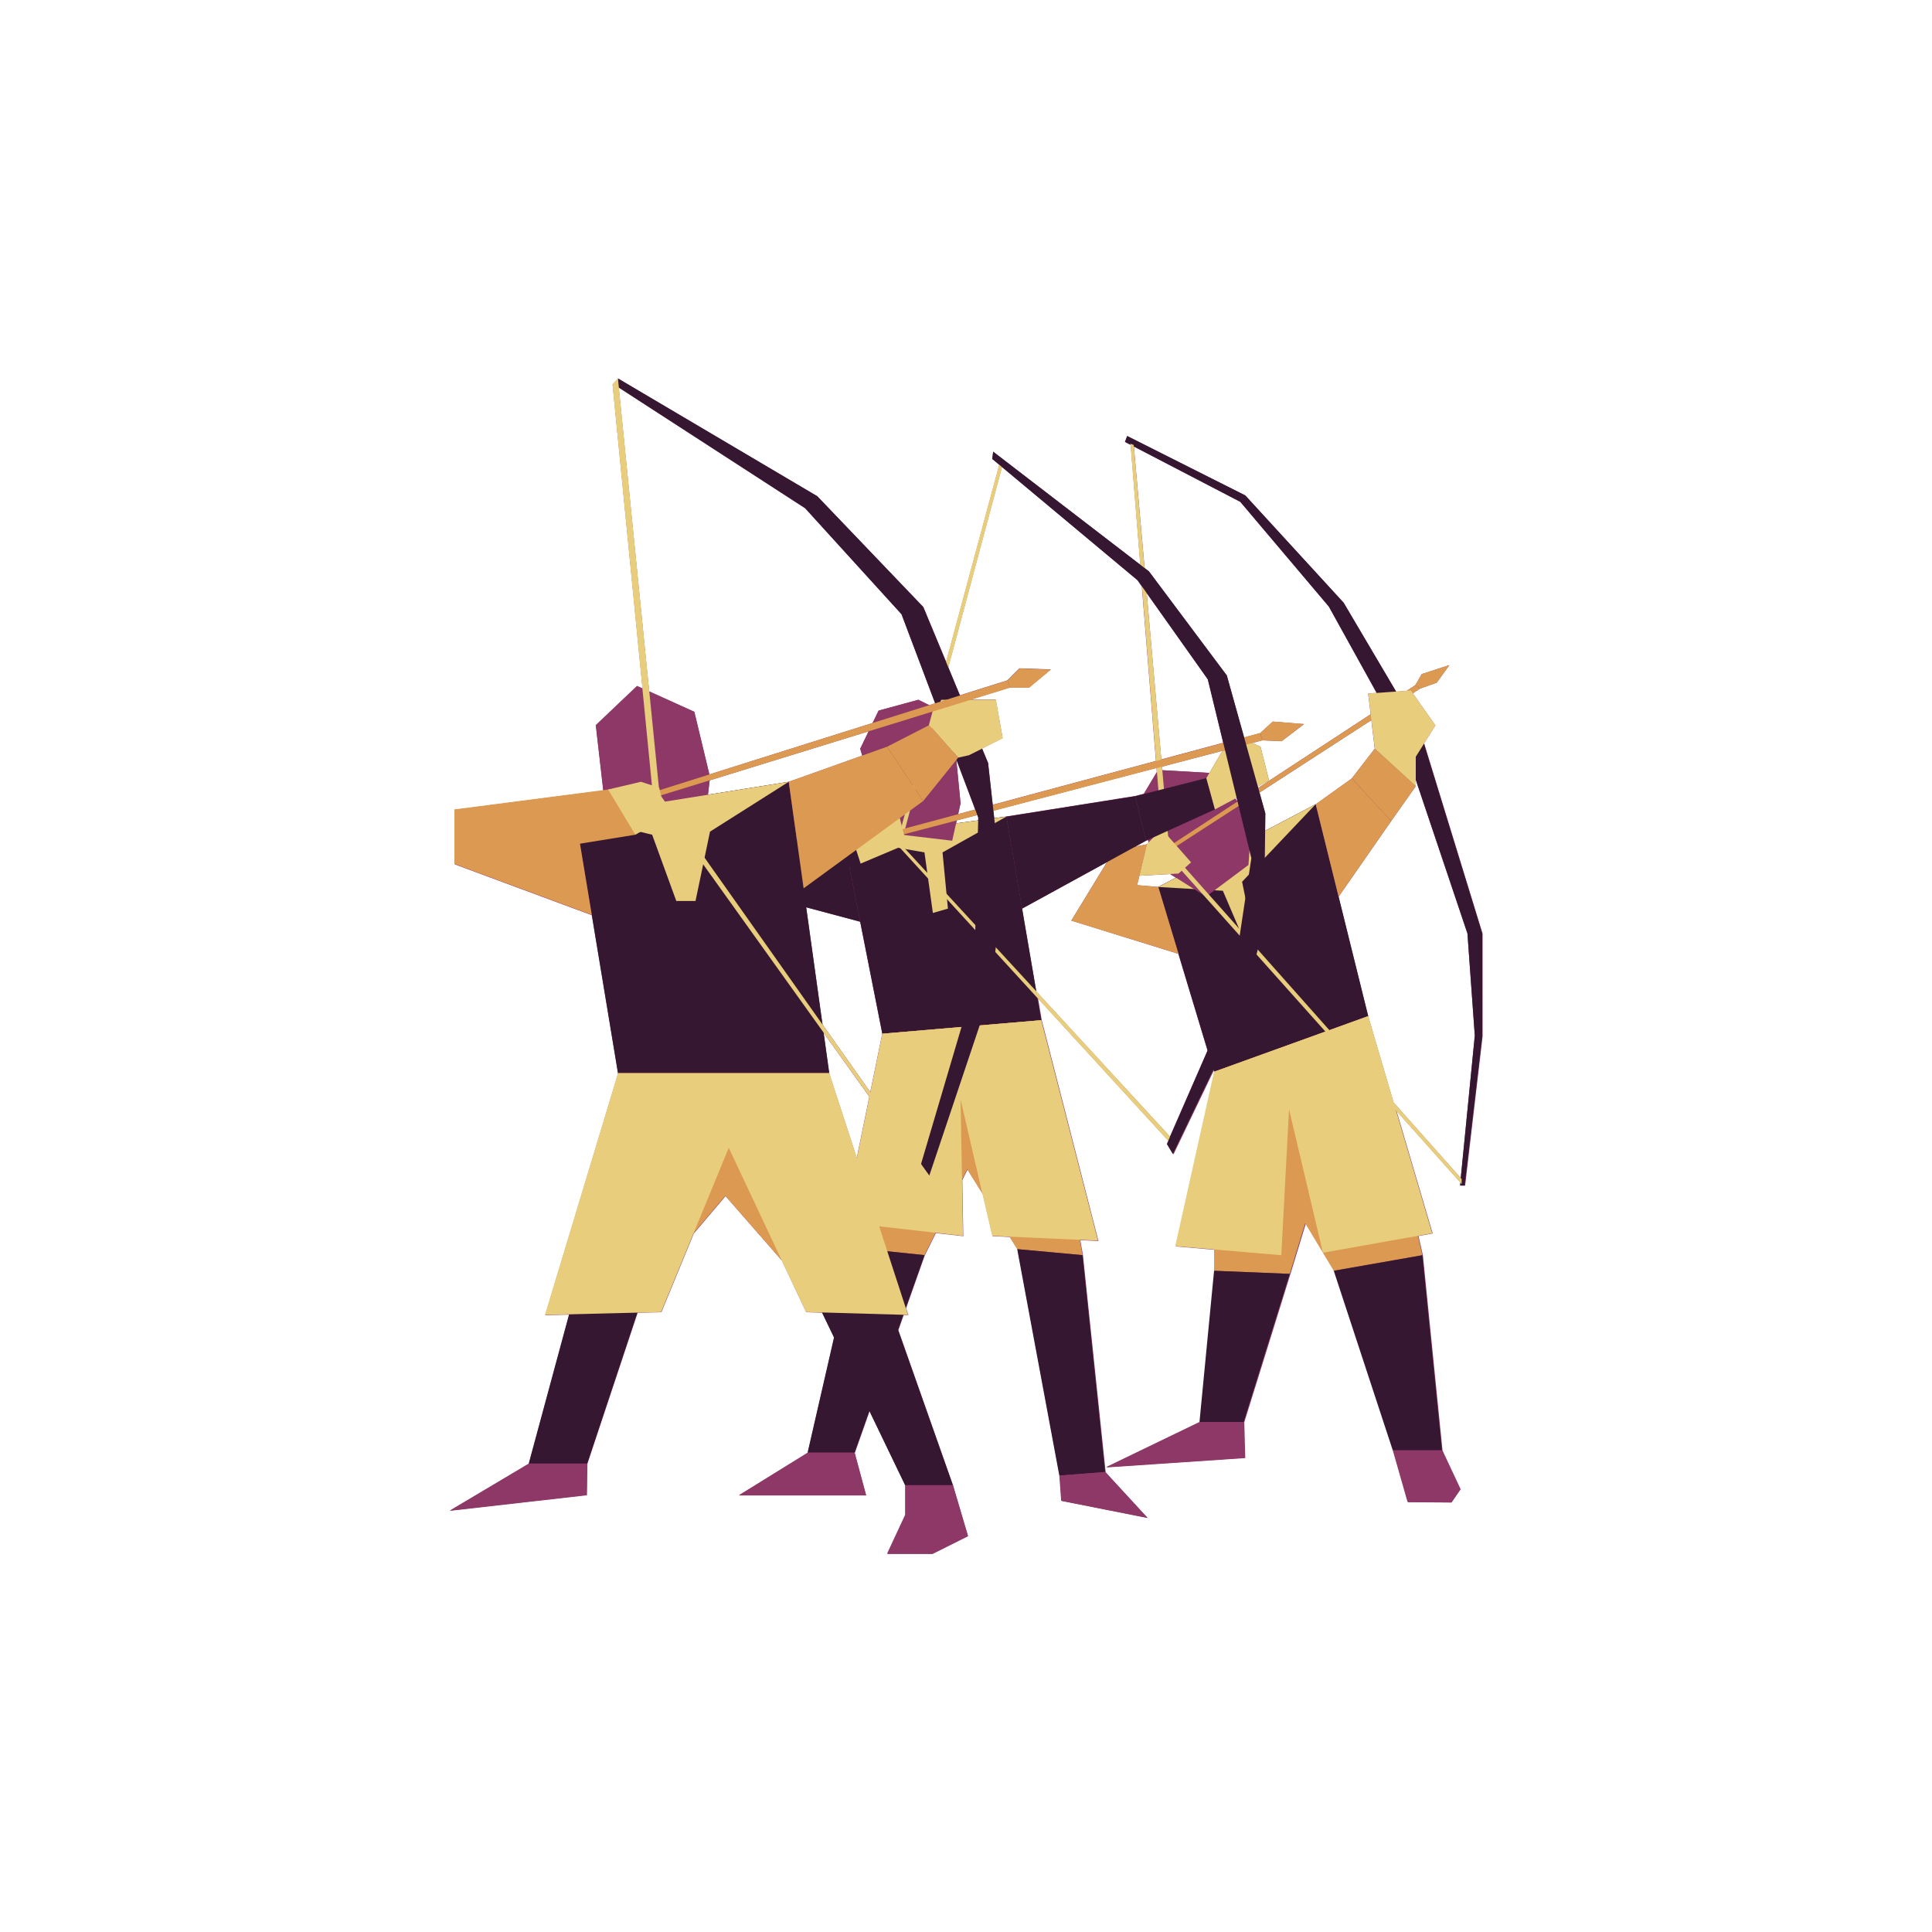
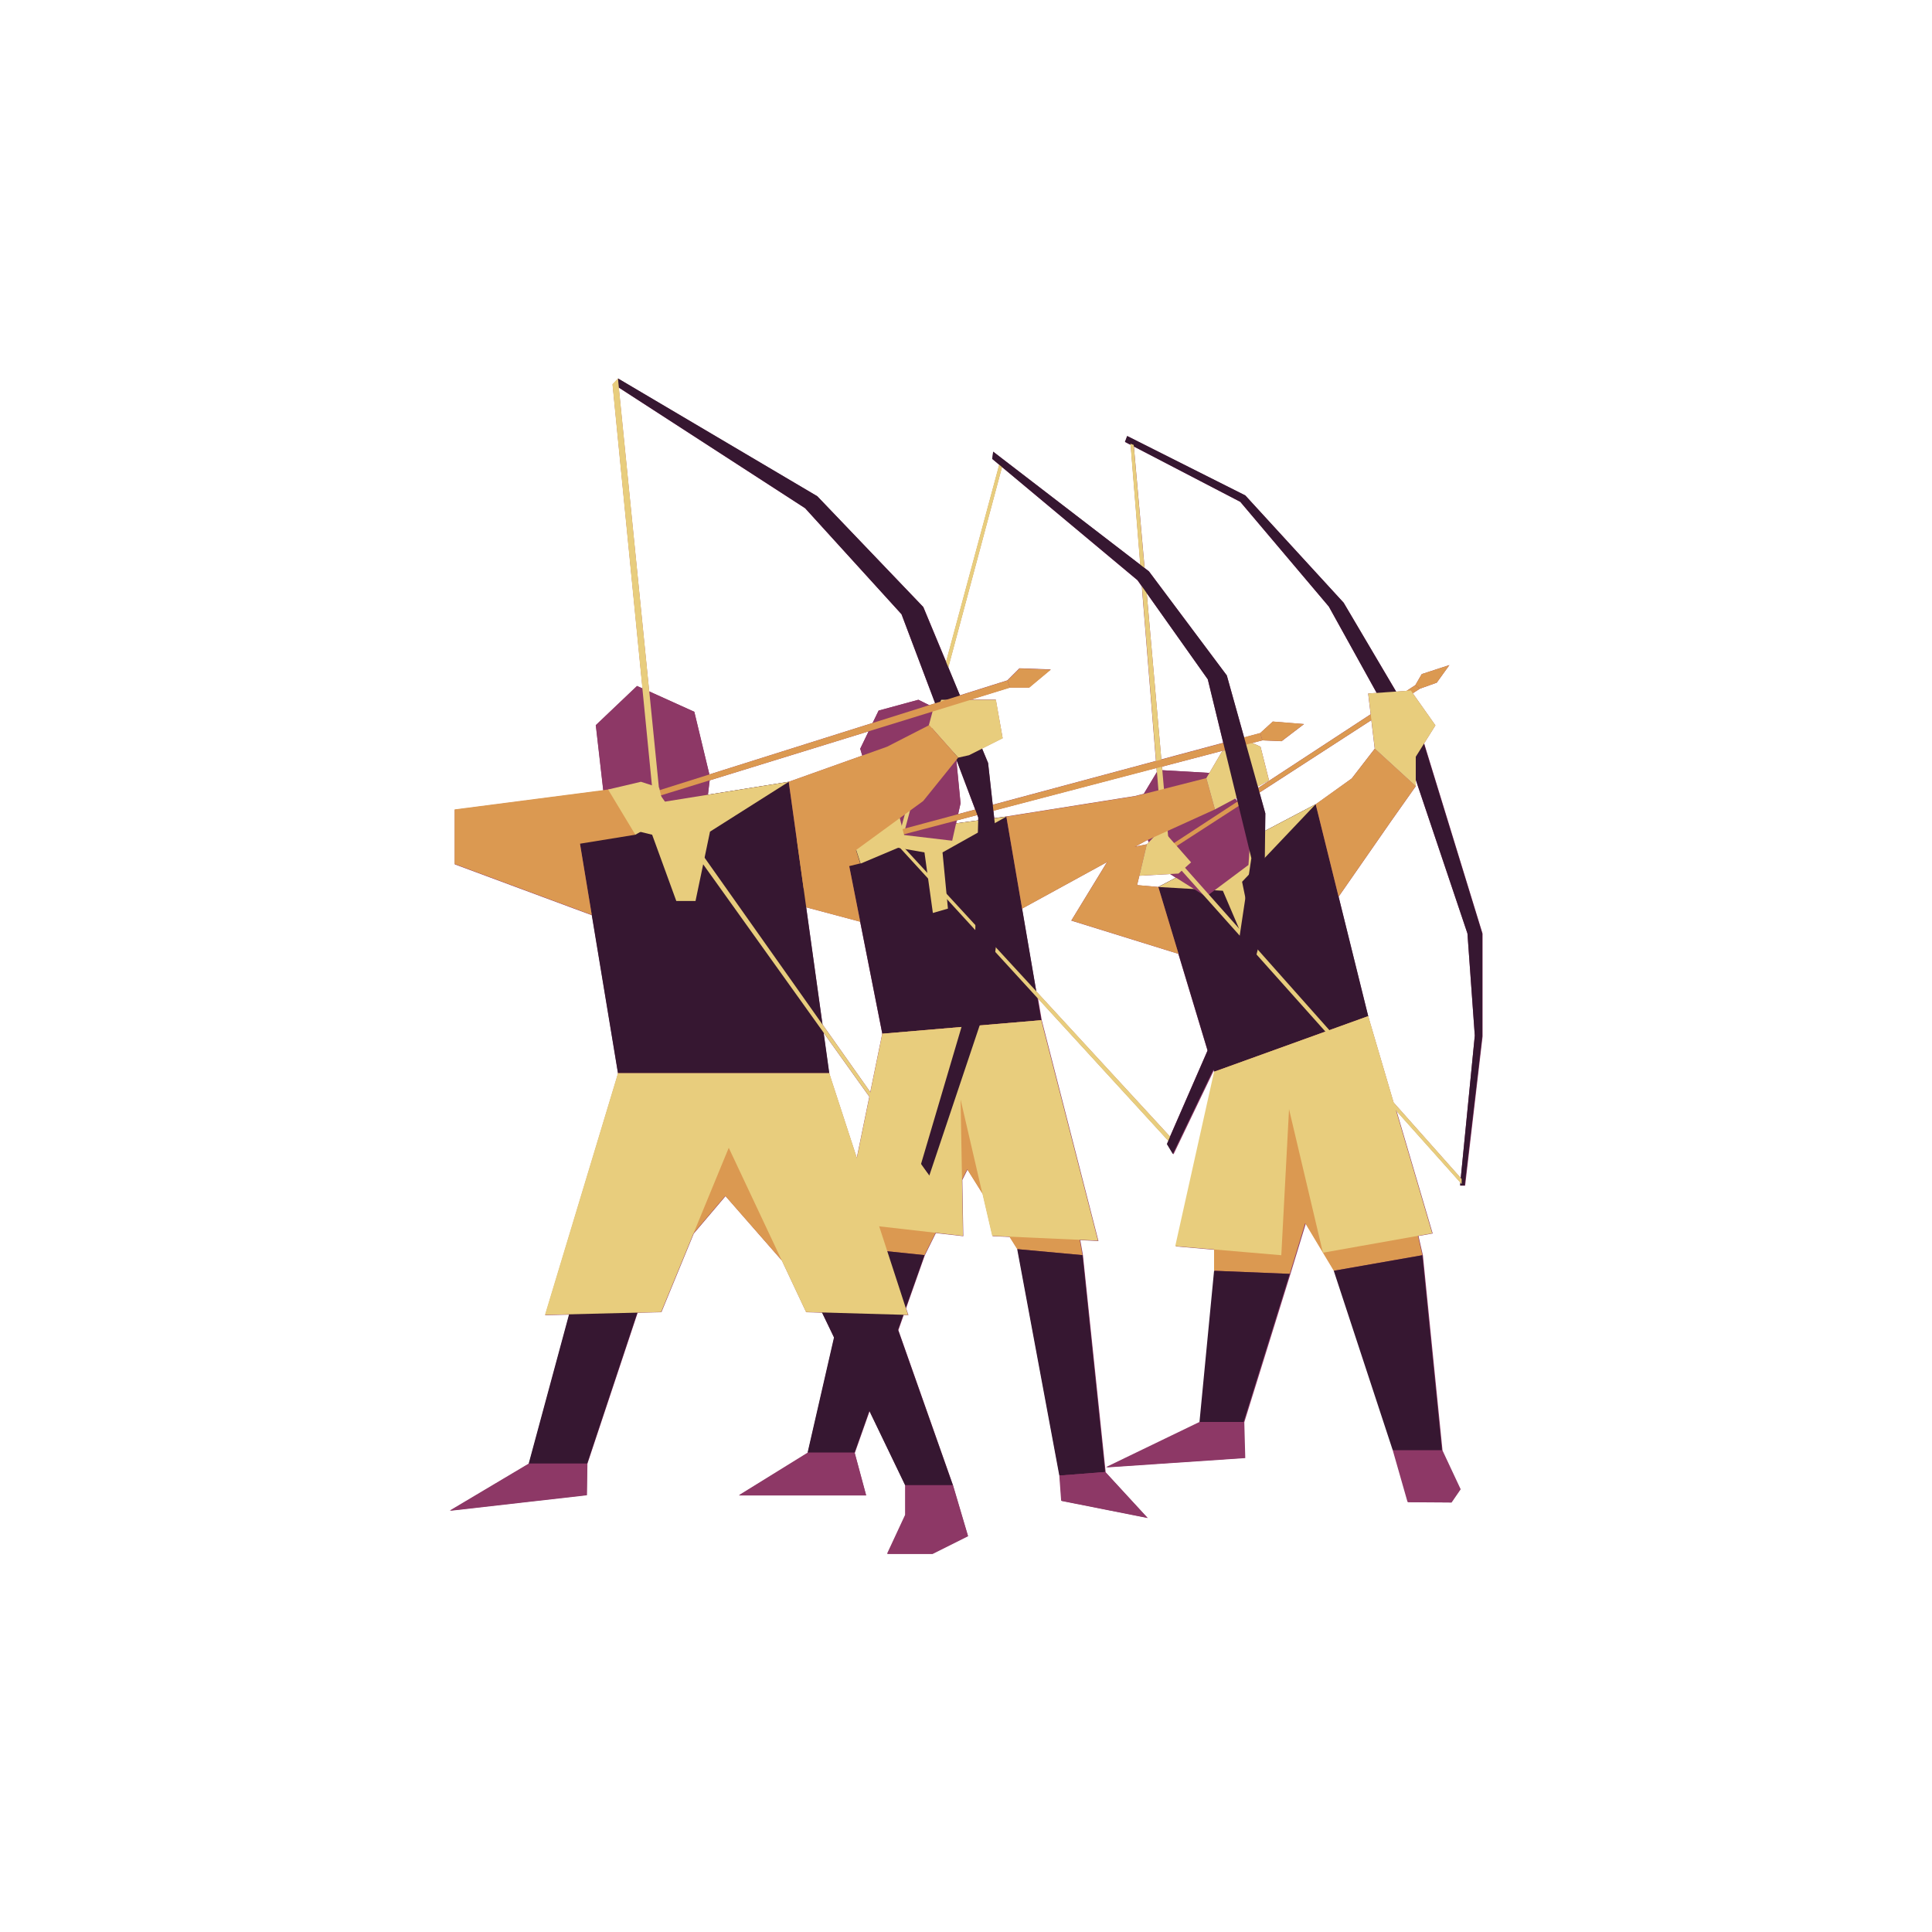
<svg xmlns="http://www.w3.org/2000/svg" viewBox="0 0 200 200">
  <defs>
    <style>.f{fill:#e8cd7d;}.g{fill:#8d3866;}.h{fill:#db9951;}.i{fill:#361731;}</style>
  </defs>
  <g id="a" />
  <g id="b" />
  <g id="c">
    <g>
      <path class="g" d="M147.4,76.99l1.19-1.9-2.34-3.32,.74-.48,1.74-.62,1.31-1.82-2.86,.93-.66,1.14-.91,.6-1.08,.08-5.43-9.2-10.18-11.1-12.22-6.15-.23,.61,.58,.3,1,12.41-15.23-11.7-.09,.75,.72,.6-5.5,20.4-2.36-5.67-10.97-11.46-20.63-12.19-.57,.6,3.1,31.49-.56-.25-4.27,4.06,.77,6.74-15.38,1.99v5.65l14.2,5.27-1.22-7.38h0l3.93,23.76-7.55,25.02,2.5-.06-4.18,15.45-8.17,4.86,14.17-1.61,.05-3.26,5.2-15.63,2.46-.06,3.35-8.14,3.29-3.88,5.84,6.68,2.51,5.34,1.65,.05,1.25,2.6-2.74,11.93-7.11,4.39h13.16l-1.18-4.39,1.53-4.33,3.71,7.7v3.06l-1.87,4.02h4.68l3.68-1.84-1.55-5.24-5.67-16.09,.55-1.56h.49l-.24-.71,1.93-5.46,1.15-2.32,2.84,.32-.1-5.82,.54-1.08,1.58,2.52,1.02,4.38,1.78,.08,.81,1.29,4.36,23.45,.19,2.59,8.92,1.77-4.36-4.74-2.35-22.45-.28-1.58,1.88,.09-5.86-22.82-.39-2.29,13.54,14.78-.14,.33,.62,1.03,4.2-8.74,.07,.22-4.02,18.05,4.02,.35v2.2l-1.51,15.65-9.69,4.68,14.36-.97-.1-3.71,4.77-15.33,1.6-5.25,1.84,3.06h0l1.12,1.86,6.11,18.59,1.53,5.35,4.49,.03,.94-1.37-1.88-4.01-2.03-20.2-.46-2.01,1.47-.26-3.74-12.69,6.65,7.45-.03,.29h.48l1.81-15.46v-10.62l-6.03-19.64Zm-30.03-30.77l11.02,5.73,9.17,10.84,4.95,8.94-.88,.06,.26,2.15-11.64,7.62-.04-.15,1.16-.62-.88-3.49-.86-.39,1.05-.27,1.99,.09,2.32-1.77-3.23-.26-1.3,1.19-1.67,.45-1.79-6.41-8.06-10.78-.45-.35-1.11-12.58Zm.17,41.41l1.1-.6,.18-.08,.1,.24-.2,.21-1.18,.23Zm-27.62-11.93l-.87,1.81,.21,.71-7.6,2.71,.83,5.99h0l-.83-5.99-8.37,1.34,.18-1.49,16.47-5.08Zm11.35,8.93v.29l-2.3,.31,.07-.3,2.13-.56,.1,.26Zm-2.09-.35l.25-1.12-.44-4.51h.01l1.95,5.15-1.77,.48Zm-15.73,9.64l5.59,1.49,2.29,11.59-1.24,6.05-4.95-7.01-1.69-12.13Zm19.47-9.23l-.09-.77,16.89-4.43,.03,.43-1.35,2.25-.89,.23-13.34,2.12-1.25,.17Zm23.89-7.05v.02l-.31,.14-1.3,2.21-4.87-.28-.03-.37,6.52-1.71Zm-6.59,.98l-1.51-17.22,6.32,8.91,1.6,6.58-6.41,1.72Zm7.64,4.04l.15-.08,.09,.36-.24-.28Zm-24.13-34.31l14.01,11.71,.46,.65,1.46,18.06-16.9,4.54-.48-4.34-.62-1.49,2.13-1.07-.71-3.99h-2.59l4.04-1.25h2l2.24-1.87-3.24-.12-1.25,1.25-4.92,1.55-1.2-2.9,5.56-20.74Zm-39.68-8.23l19.29,12.49,9.98,10.97,3.46,9.16-.02,.08-.56,.18-1.13-.56-4.12,1.12-.62,1.28-16.9,5.33-1.56-6.49-4.67-2.11-3.15-31.45Zm21.2,66.78l4.74,6.63-1.3,6.34-2.86-8.77-.58-4.2Zm35.87,10.77l-13.85-15.04-1.47-8.57,8.8-4.82-3.7,6.06,11.08,3.44-2.09-6.92-2.18-.19,.23-.97,3.18-.18,.6,.38-1.83,.96,5.11,16.93-3.89,8.92Zm30.09,4.28l-6.95-7.82-2.63-8.93-5.43-21.94-5.24,2.75,.02-1.8-.6-2.16,11.58-7.5,.35,2.96-2.38,3.08-3.73,2.68,2.37,9.56,5.44-7.83,2.55-3.61v-.66l5.35,15.91,.76,10.57-1.45,14.74Z" />
      <g>
        <g>
          <polygon class="i" points="151.14 122.72 152.67 107.2 151.91 96.63 145.12 76.43 137.56 62.79 128.4 51.95 116.45 45.74 116.68 45.13 128.91 51.28 139.09 62.39 147.07 75.9 153.44 96.63 153.44 107.26 151.62 122.72 151.14 122.72" />
          <polygon class="i" points="119.91 91.82 136.2 83.25 141.64 105.19 125.68 110.95 119.91 91.82" />
-           <polygon class="h" points="139.94 80.58 136.2 83.25 138.57 92.82 144.01 84.99 139.94 80.58" />
-           <polygon class="h" points="142.32 77.5 146.56 81.38 144.01 84.99 139.94 80.58 142.32 77.5" />
-           <polygon class="h" points="119.91 91.82 113.8 91.28 110.91 95.29 122 98.74 119.91 91.82" />
-           <polygon class="h" points="115.33 88.07 110.91 95.29 116.45 97.02 118.72 87.4 115.33 88.07" />
-           <polygon class="h" points="141.64 105.19 147.24 129.94 138.07 131.55 125.68 110.95 141.64 105.19" />
-           <polygon class="h" points="125.68 131.55 133.51 131.87 141.64 105.19 125.68 110.95 125.68 131.55" />
+           <g>
+             <polygon class="h" points="144.01 84.99 146.56 81.38 142.32 77.5 139.94 80.58 136.2 83.25 138.57 92.82 144.01 84.99" />
+             <polygon class="h" points="117.72 91.62 118.72 87.4 115.33 88.07 110.91 95.29 122 98.74 119.91 91.82 117.72 91.62" />
+             <polygon class="h" points="141.64 105.19 125.68 110.95 125.68 131.55 133.51 131.87 135.11 126.62 138.07 131.55 147.24 129.94 141.64 105.19" />
+           </g>
          <polygon class="i" points="138.07 131.55 144.18 150.14 149.27 150.14 147.24 129.94 138.07 131.55" />
          <polygon class="i" points="133.51 131.87 128.74 147.2 124.17 147.2 125.68 131.55 133.51 131.87" />
          <polygon class="f" points="119.91 91.82 126.59 92.21 128.48 96.63 129.58 96.15 128.58 91.28 136.2 83.25 119.91 91.82" />
          <polygon class="f" points="125.68 110.95 121.66 129 132.64 129.94 133.44 114.82 136.95 129.68 148.26 127.67 141.64 105.19 125.68 110.95" />
          <polygon class="g" points="117.53 83.66 119.91 79.71 125.68 80.04 129.58 84.73 129.24 89.54 124.85 92.82 119.91 89.7 117.53 83.66" />
          <polygon class="g" points="149.27 150.14 151.14 154.16 150.2 155.53 145.71 155.49 144.18 150.14 149.27 150.14" />
          <polygon class="g" points="128.74 147.2 128.84 150.91 114.48 151.88 124.17 147.2 128.74 147.2" />
          <polygon class="f" points="117.36 46.06 121.05 88 120.42 88 117.02 45.93 117.36 46.06" />
          <polygon class="f" points="151.31 122.05 121.05 88 120.42 88 151.31 122.58 151.31 122.05" />
          <g>
            <polygon class="h" points="150.04 68.85 147.18 69.78 146.52 70.92 146.99 71.29 148.73 70.67 150.04 68.85" />
            <polygon class="h" points="118.5 89.26 146.52 70.92 146.99 71.29 118.88 89.48 118.5 89.26" />
          </g>
          <polygon class="f" points="118.72 87.4 120.25 85.8 123.3 89.27 122 90.43 117.95 90.65 118.72 87.4" />
          <polygon class="f" points="142.32 77.5 141.64 71.79 146.05 71.48 148.6 75.09 146.56 78.34 146.56 81.38 142.32 77.5" />
        </g>
        <g>
          <polygon class="i" points="87.34 86.78 104.18 84.54 107.79 105.61 91.34 107.01 87.34 86.78" />
-           <polygon class="h" points="88.46 129.18 91.34 107.01 107.79 105.61 95.7 129.93 88.46 129.18" />
-           <polygon class="h" points="112.06 129.93 107.79 105.61 91.34 107.01 105.3 129.31 112.06 129.93" />
+           <polygon class="h" points="112.05 129.93 107.79 105.61 91.34 107.01 88.46 129.18 95.7 129.93 100.12 121.04 105.3 129.31 112.05 129.93" />
          <polygon class="i" points="83.6 150.38 88.46 129.18 95.7 129.93 88.46 150.38 83.6 150.38" />
          <polygon class="i" points="105.3 129.31 109.66 152.75 114.4 152.38 112.06 129.93 105.3 129.31" />
-           <polygon class="i" points="104.18 84.54 117.52 82.42 118.64 87.03 105.81 94.06 104.18 84.54" />
-           <polygon class="i" points="124.88 80.55 117.52 82.42 118.64 87.03 125.77 83.79 124.88 80.55" />
-           <polygon class="i" points="89.05 95.42 77.24 92.27 76.49 88.48 87.34 86.78 89.05 95.42" />
          <polygon class="f" points="104.18 84.54 97.57 88.24 98.13 94.06 96.57 94.51 95.7 88.24 87.34 86.78 104.18 84.54" />
          <polygon class="f" points="91.34 107.01 87.34 126.53 99.69 127.94 99.44 113.82 102.71 127.94 113.66 128.43 107.79 105.61 91.34 107.01" />
          <polygon class="g" points="91.62 86.21 89.05 77.51 90.96 73.56 95.07 72.44 98.57 74.17 99.44 83.16 98.57 87.03 91.62 86.21" />
-           <polygon class="i" points="76.49 88.48 87.84 85.53 89.05 89.38 77.24 92.27 76.49 88.48" />
+           <g>
+             <polygon class="h" points="124.88 80.55 117.52 82.42 104.18 84.54 105.81 94.06 118.64 87.03 125.77 83.79 124.88 80.55" />
+             <polygon class="h" points="87.84 85.53 76.49 88.48 77.24 92.27 89.05 95.42 87.91 89.66 89.05 89.38 87.84 85.53" />
+           </g>
          <polygon class="f" points="126.5 77.8 124.88 80.55 125.77 83.79 131.37 80.8 130.49 77.3 129.12 76.68 126.5 77.8" />
          <polygon class="g" points="83.6 150.38 76.49 154.78 89.65 154.78 88.46 150.38 83.6 150.38" />
          <polygon class="g" points="109.66 152.75 109.85 155.35 118.77 157.12 114.4 152.38 109.66 152.75" />
          <polyline class="f" points="103.43 48.1 92.83 87.4 93.27 87.4 103.8 48.12 103.43 48.1" />
          <polygon class="f" points="121.51 118.08 93.27 87.4 92.83 87.4 121.26 118.46 121.51 118.08" />
          <g>
            <polygon class="h" points="134.99 74.95 131.76 74.69 130.46 75.88 130.68 76.64 132.67 76.72 134.99 74.95" />
            <polygon class="h" points="93.21 85.89 130.46 75.88 130.68 76.64 93.44 86.4 93.21 85.89" />
          </g>
          <polygon class="i" points="102.81 46.75 118.94 59.15 127 69.92 130.99 84.2 130.85 95.8 128.6 104.5 121.41 119.46 120.79 118.43 127.35 103.39 129.54 88.84 125.03 70.33 117.76 60.06 102.71 47.5 102.81 46.75" />
          <polygon class="f" points="88.96 84.41 87.84 85.53 89.09 89.4 93.83 87.4 92.95 83.91 91.58 83.29 88.96 84.41" />
        </g>
        <g>
          <polygon class="i" points="63.97 39.17 84.6 51.36 95.57 62.83 102.29 78.99 103.8 92.6 102.43 103.12 96.2 121.7 95.32 120.58 100.81 102 101.27 84.63 93.33 63.59 83.35 52.61 63.97 40.06 63.97 39.17" />
          <polygon class="h" points="108.79 69.32 105.55 69.2 104.3 70.44 104.55 71.19 106.55 71.19 108.79 69.32" />
          <polygon class="i" points="59.56 84.47 81.65 80.93 85.85 111.1 63.97 111.1 59.56 84.47" />
-           <polygon class="h" points="95.57 82.92 83.19 91.96 81.65 80.93 91.83 77.3 95.57 82.92" />
-           <polygon class="h" points="96.2 75.06 91.83 77.3 95.57 82.92 99.19 78.43 96.2 75.06" />
-           <polygon class="h" points="59.56 84.47 47.06 83.79 47.06 89.44 61.26 94.71 59.56 84.47" />
-           <polygon class="h" points="63.97 111.1 59.56 133.65 66.72 133.65 85.85 111.1 63.97 111.1" />
-           <polygon class="h" points="91.83 134.45 84.41 134.45 63.97 111.1 85.85 111.1 91.83 134.45" />
+           <polygon class="h" points="91.83 134.45 85.85 111.1 63.97 111.1 59.56 133.65 66.72 133.65 75.08 123.8 84.41 134.45 91.83 134.45" />
          <polygon class="i" points="66.72 133.65 60.78 151.51 54.73 151.51 59.56 133.65 66.72 133.65" />
          <polygon class="i" points="84.41 134.45 93.7 153.75 98.64 153.75 91.83 134.45 84.41 134.45" />
          <polygon class="g" points="60.78 151.51 60.73 154.76 46.56 156.37 54.73 151.51 60.78 151.51" />
          <polygon class="g" points="93.7 153.75 93.7 156.81 91.83 160.83 96.51 160.83 100.19 158.99 98.64 153.75 93.7 153.75" />
          <polygon class="f" points="96.2 75.06 97.44 72.44 103.1 72.44 103.8 76.43 100.31 78.18 99.19 78.43 96.2 75.06" />
          <polygon class="g" points="62.57 82.92 61.67 75.06 65.94 71 71.88 73.69 73.5 80.42 73 84.63 70.01 86.09 62.57 82.92" />
          <polygon class="f" points="63.97 111.1 56.41 136.12 68.44 135.82 75.44 118.82 83.44 135.82 94 136.12 85.85 111.1 63.97 111.1" />
          <polygon class="f" points="81.65 80.93 73.5 86.09 72 93.27 70.01 93.27 67.51 86.41 59.56 84.47 81.65 80.93" />
-           <polygon class="h" points="64.4 81.54 47.06 83.79 47.06 89.44 65.77 86.41 64.4 81.54" />
+           <g>
+             <polygon class="h" points="96.2 75.06 91.83 77.3 81.65 80.93 83.19 91.96 95.57 82.92 99.19 78.43 96.2 75.06" />
+             <polygon class="h" points="64.4 81.54 47.06 83.79 47.06 89.44 61.26 94.71 60.04 87.34 65.77 86.41 64.4 81.54" />
+           </g>
          <polygon class="h" points="67.51 82.04 104.3 70.44 104.55 71.19 67.76 82.54 67.51 82.04" />
          <polygon class="f" points="62.95 81.73 66.35 80.93 68.24 81.54 68.94 84.63 65.77 86.41 62.95 81.73" />
          <polygon class="f" points="63.97 39.17 63.4 39.77 67.51 81.54 68.21 81.54 63.97 39.17" />
          <polygon class="f" points="96.2 121.7 68.26 82.17 68.01 82.79 95.85 121.7 96.2 121.7" />
        </g>
      </g>
    </g>
  </g>
  <g id="d" />
  <g id="e" />
</svg>
